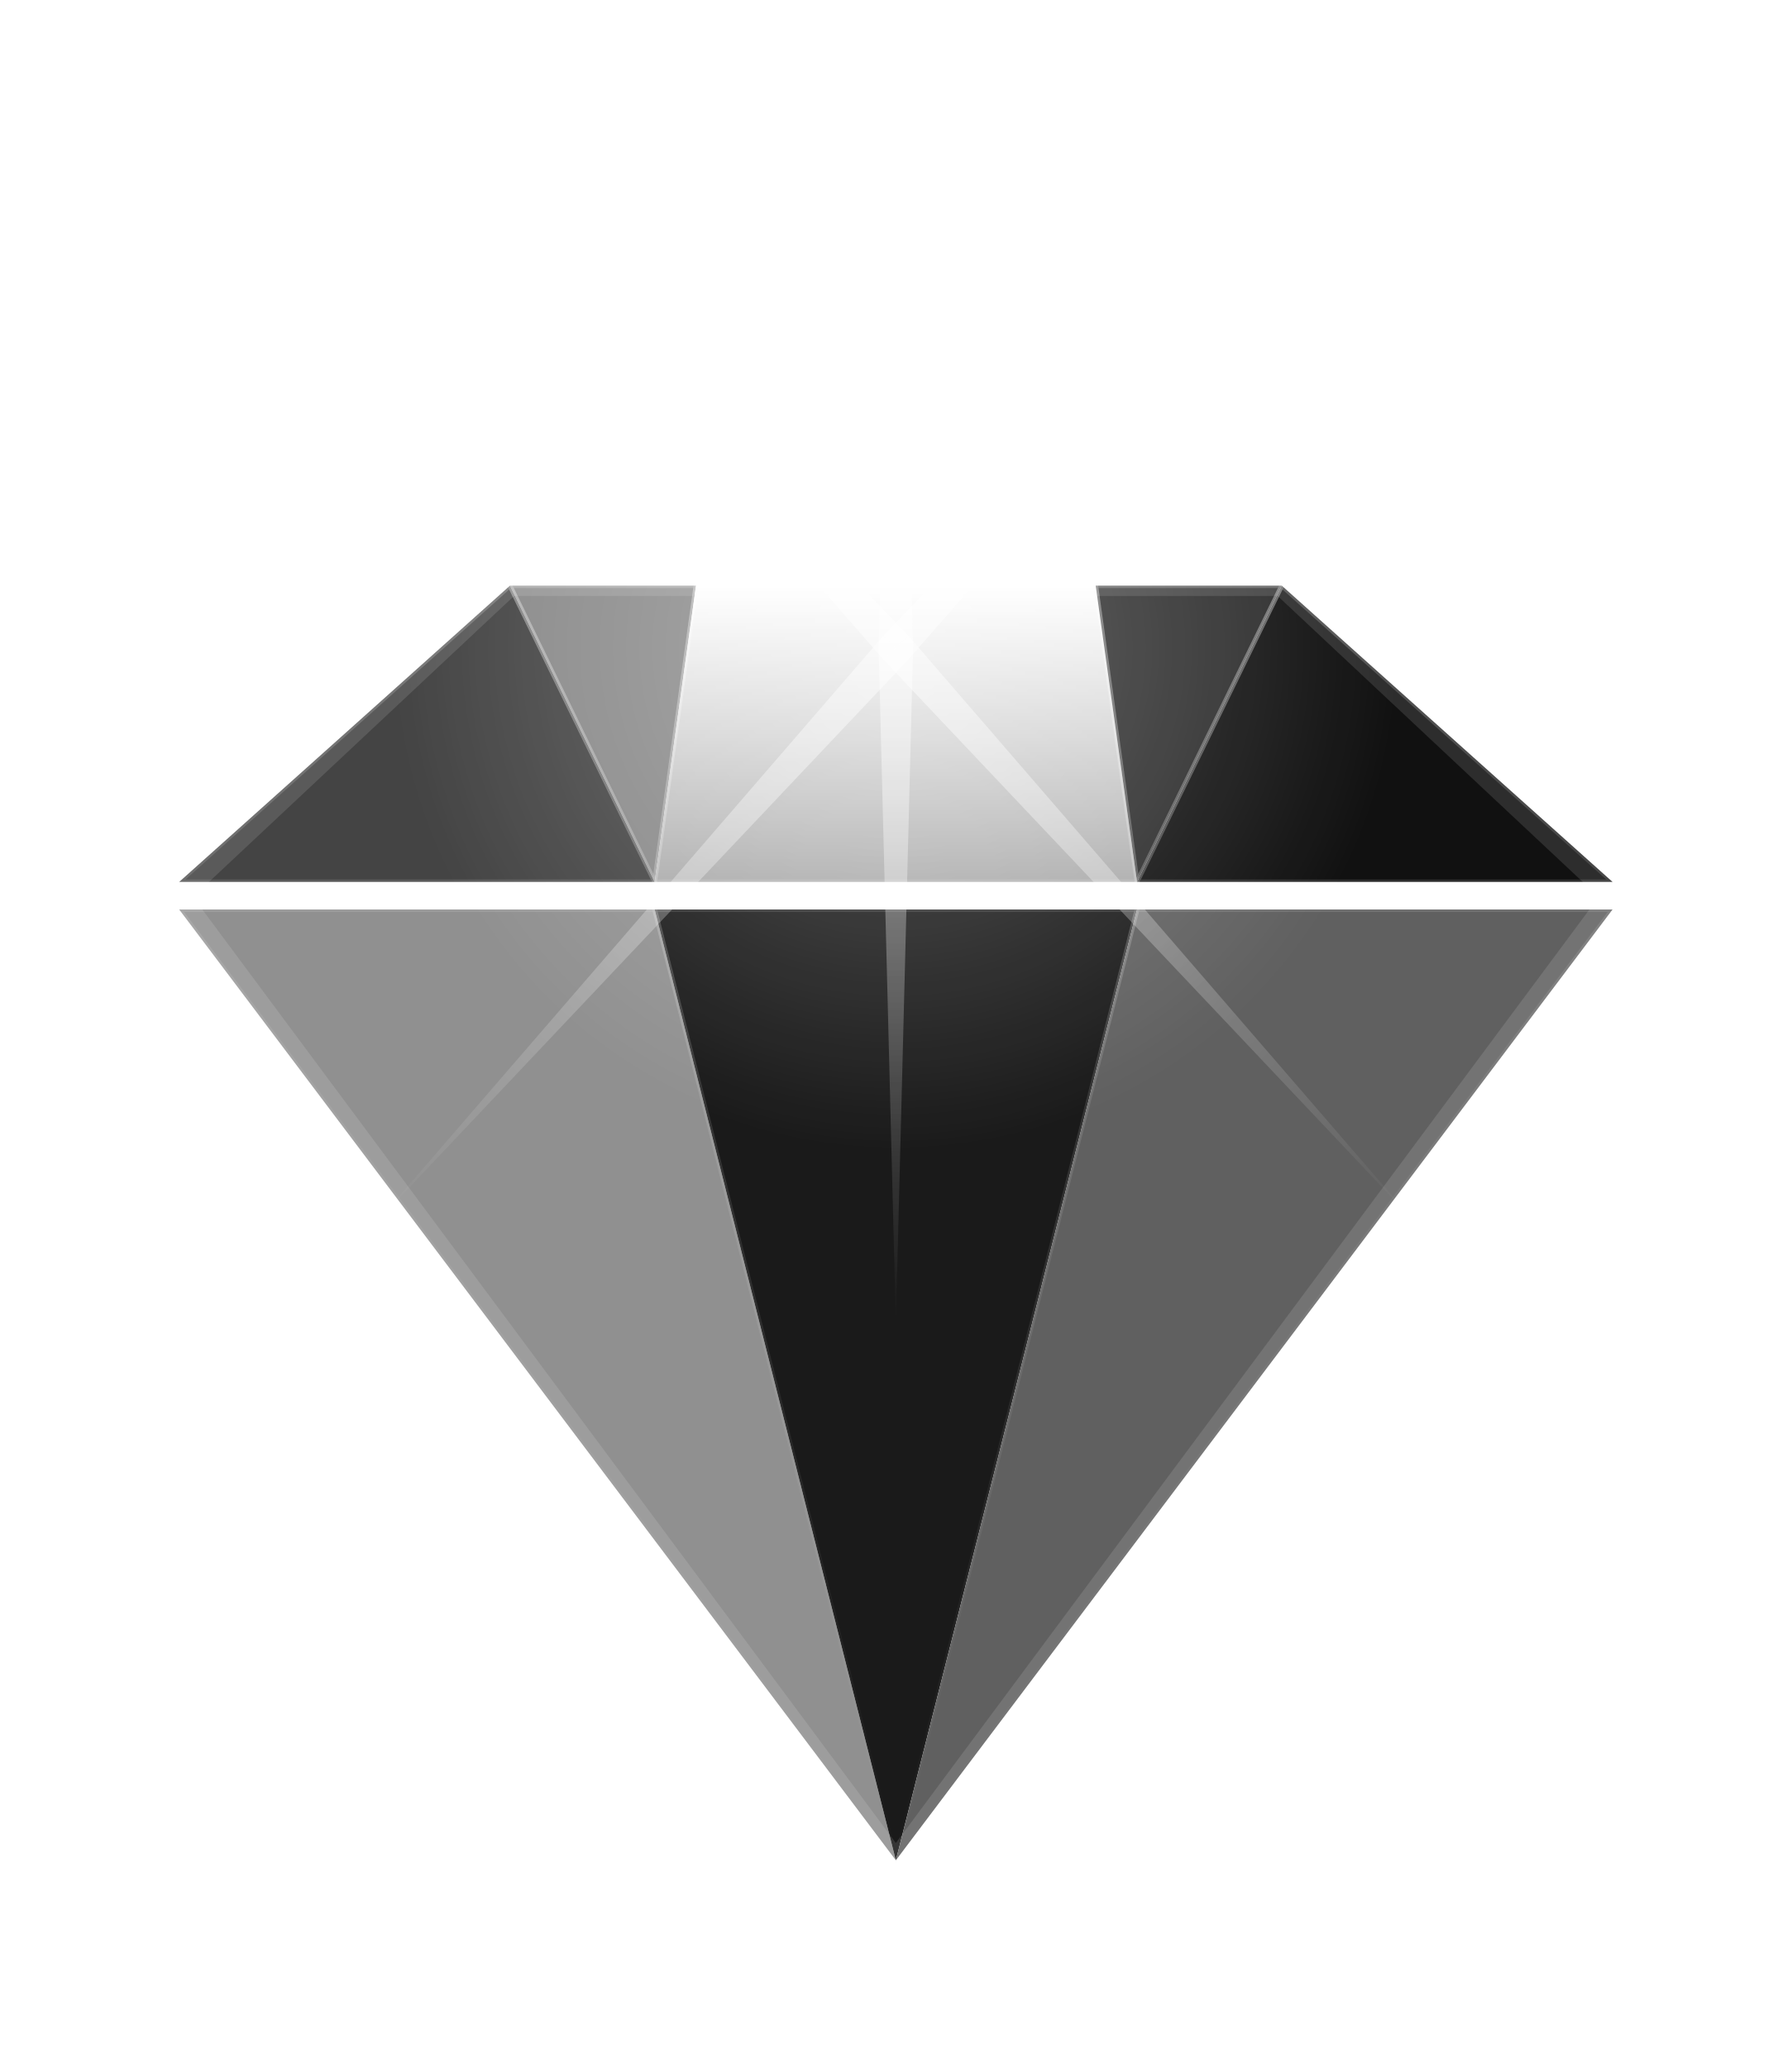
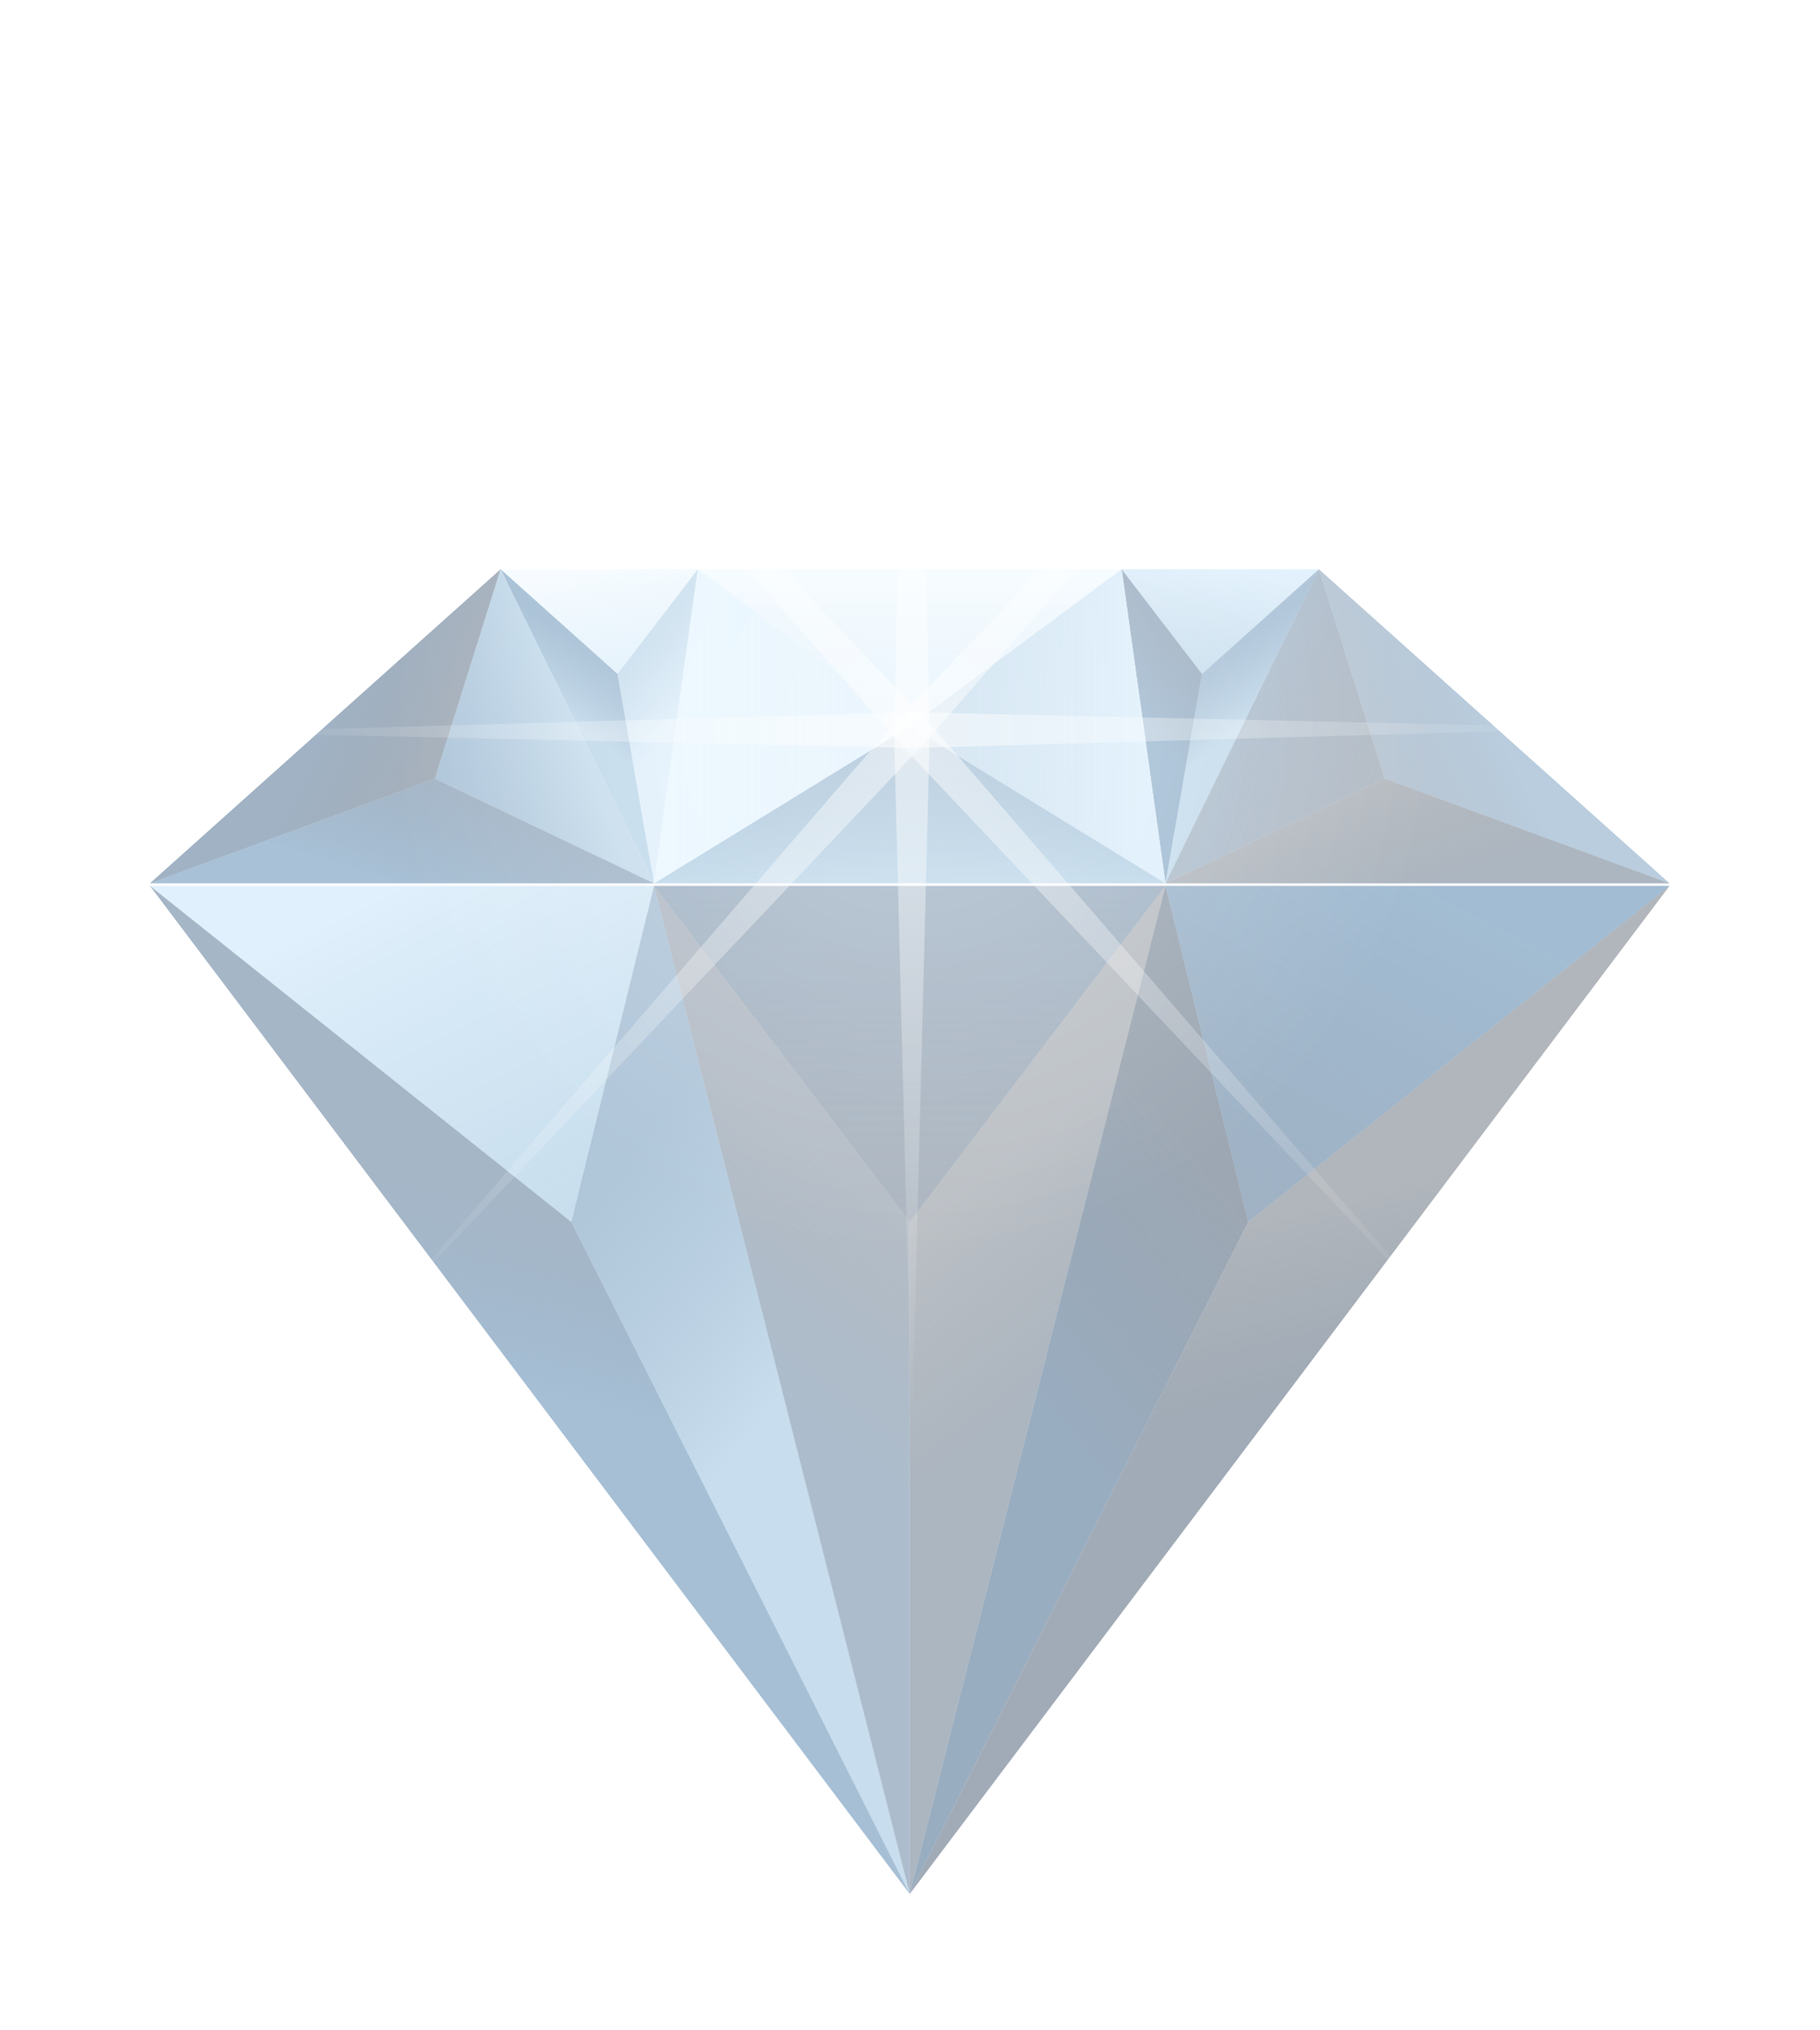
- <svg xmlns="http://www.w3.org/2000/svg" viewBox="0 0 260 300" width="260" height="300">
+ <svg xmlns="http://www.w3.org/2000/svg" width="100%" height="100%" viewBox="0 0 260 290" version="1.1" xml:space="preserve" style="fill-rule:evenodd;clip-rule:evenodd;stroke-linejoin:round;stroke-miterlimit:2;">
+   <g transform="matrix(0.764794,0,0,0.764794,30.57652,30.47016)">
+     <g transform="matrix(1.365151,0,0,1.365151,-47.46966,-54.50711)">
+       <g transform="matrix(0.406488,0,0,0.406488,-78.12284,-30.62477)">
+         <path d="M256.153,400.073L425.899,400.073L398.027,513.238L256.153,400.073Z" style="fill:url(#_Linear1);" />
+       </g>
+       <g transform="matrix(0.406488,0,0,0.406488,-78.12284,-30.62477)">
+         <path d="M425.899,400.073L512.003,739.567L398.027,513.238L425.899,400.073Z" style="fill:url(#_Linear2);" />
+       </g>
+       <g transform="matrix(0.406488,0,0,0.406488,-78.12284,-30.62477)">
+         <path d="M512.003,739.567L256.153,400.073L398.027,513.238L512.003,739.567Z" style="fill:url(#_Linear3);" />
+       </g>
+       <g transform="matrix(0.406488,0,0,0.406488,-78.12284,-30.62477)">
+         <path d="M425.899,400.073L598.107,400.073L512.003,513.238L425.899,400.073Z" style="fill:url(#_Linear4);" />
+       </g>
+       <g transform="matrix(0.406488,0,0,0.406488,-78.12284,-30.62477)">
+         <path d="M598.107,400.073L512.003,739.567L512.003,513.238L598.107,400.073Z" style="fill:url(#_Linear5);" />
+       </g>
+       <g transform="matrix(0.406488,0,0,0.406488,-78.12284,-30.62477)">
+         <path d="M512.003,739.567L425.899,400.073L512.003,513.238L512.003,739.567Z" style="fill:url(#_Linear6);" />
+       </g>
+       <g transform="matrix(0.406488,0,0,0.406488,-78.12284,-30.62477)">
+         <path d="M598.107,400.073L767.853,400.073L625.979,513.238L598.107,400.073Z" style="fill:url(#_Linear7);" />
+       </g>
+       <g transform="matrix(0.406488,0,0,0.406488,-78.12284,-30.62477)">
+         <path d="M767.853,400.073L512.003,739.567L625.979,513.238L767.853,400.073Z" style="fill:url(#_Linear8);" />
+       </g>
+       <g transform="matrix(0.406488,0,0,0.406488,-78.12284,-30.62477)">
+         <path d="M512.003,739.567L598.107,400.073L625.979,513.238L512.003,739.567Z" style="fill:url(#_Linear9);" />
+       </g>
+       <g transform="matrix(0.406488,0,0,0.406488,-78.12284,-26.96638)">
+         <path d="M374.237,284.449L440.66,284.449L413.599,319.702L374.237,284.449Z" style="fill:url(#_Linear10);" />
+       </g>
+       <g transform="matrix(0.406488,0,0,0.406488,-78.12284,-26.96638)">
+         <path d="M440.66,284.449L425.899,390.233L413.599,319.702L440.66,284.449Z" style="fill:url(#_Linear11);" />
+       </g>
+       <g transform="matrix(0.406488,0,0,0.406488,-78.12284,-26.96638)">
+         <path d="M425.899,390.233L374.237,284.449L413.599,319.702L425.899,390.233Z" style="fill:url(#_Linear12);" />
+       </g>
+       <g transform="matrix(0.406488,0,0,0.406488,-78.12284,-26.96638)">
+         <path d="M374.237,284.449L425.899,390.233L352.096,354.98L374.237,284.449Z" style="fill:url(#_Linear13);" />
+       </g>
+       <g transform="matrix(0.406488,0,0,0.406488,-78.12284,-26.96638)">
+         <path d="M425.899,390.233L256.153,390.233L352.096,354.98L425.899,390.233Z" style="fill:url(#_Linear14);" />
+       </g>
+       <g transform="matrix(0.406488,0,0,0.406488,-78.12284,-26.96638)">
+         <path d="M256.153,390.233L374.237,284.449L352.096,354.98L256.153,390.233Z" style="fill:url(#_Linear15);" />
+       </g>
+       <g transform="matrix(0.406488,0,0,0.406488,-78.12284,-26.96638)">
+         <path d="M583.346,284.449L649.769,284.449L610.407,319.702L583.346,284.449Z" style="fill:url(#_Linear16);" />
+       </g>
+       <g transform="matrix(0.406488,0,0,0.406488,-78.12284,-26.96638)">
+         <path d="M649.769,284.449L598.107,390.233L610.407,319.702L649.769,284.449Z" style="fill:url(#_Linear17);" />
+       </g>
+       <g transform="matrix(0.406488,0,0,0.406488,-78.12284,-26.96638)">
+         <path d="M598.107,390.233L583.346,284.449L610.407,319.702L598.107,390.233Z" style="fill:url(#_Linear18);" />
+       </g>
+       <g transform="matrix(0.406488,0,0,0.406488,-78.12284,-26.96638)">
+         <path d="M649.769,284.449L767.853,390.233L671.909,354.98L649.769,284.449Z" style="fill:url(#_Linear19);" />
+       </g>
+       <g transform="matrix(0.406488,0,0,0.406488,-78.12284,-26.96638)">
+         <path d="M767.853,390.233L598.107,390.233L671.909,354.98L767.853,390.233Z" style="fill:url(#_Linear20);" />
+       </g>
+       <g transform="matrix(0.406488,0,0,0.406488,-78.12284,-26.96638)">
+         <path d="M598.107,390.233L649.769,284.449L671.909,354.98L598.107,390.233Z" style="fill:url(#_Linear21);" />
+       </g>
+       <g transform="matrix(0.406488,0,0,0.406488,-78.12284,-26.96638)">
+         <path d="M440.66,284.449L583.346,284.449L512.003,337.341L440.66,284.449Z" style="fill:url(#_Linear22);" />
+       </g>
+       <g transform="matrix(0.406488,0,0,0.406488,-78.12284,-26.96638)">
+         <path d="M583.346,284.449L598.107,390.233L512.003,337.341L583.346,284.449Z" style="fill:url(#_Linear23);" />
+       </g>
+       <g transform="matrix(0.406488,0,0,0.406488,-78.12284,-26.96638)">
+         <path d="M598.107,390.233L425.899,390.233L512.003,337.341L598.107,390.233Z" style="fill:url(#_Linear24);" />
+       </g>
+       <g transform="matrix(0.406488,0,0,0.406488,-78.12284,-26.96638)">
+         <path d="M425.899,390.233L440.66,284.449L512.003,337.341L425.899,390.233Z" style="fill:url(#_Linear25);" />
+       </g>
+     </g>
+     <g transform="matrix(1,0,0,1,0.406488,30.08008)">
+       <g transform="matrix(0.406488,0,0,0.406488,77.15662,-19.86869)">
+         <g transform="matrix(3.293919,0,0,3.293919,-298.2095,-97.09132)">
+           <path d="M127.5,94L132.5,94L130,-4L127.5,94Z" style="fill:url(#_Linear26);fill-rule:nonzero;" />
+         </g>
+         <g transform="matrix(3.293919,0,0,3.293919,-298.2095,-97.09132)">
+           <path d="M127.5,94L132.5,94L130,192L127.5,94Z" style="fill:url(#_Linear27);fill-rule:nonzero;" />
+         </g>
+         <g transform="matrix(3.293919,0,0,3.293919,-298.2095,-97.09132)">
+           <path d="M128.16,95.68L131.84,92.32L55,12L128.16,95.68Z" style="fill:url(#_Linear28);fill-rule:nonzero;" />
+         </g>
+         <g transform="matrix(3.293919,0,0,3.293919,-298.2095,-97.09132)">
+           <path d="M128.16,92.32L131.84,95.68L205,12L128.16,92.32Z" style="fill:url(#_Linear29);fill-rule:nonzero;" />
+         </g>
+         <g transform="matrix(3.293919,0,0,3.293919,-298.2095,-97.09132)">
+           <path d="M128.14,92.32L131.86,95.68L55,177L128.14,92.32Z" style="fill:url(#_Linear30);fill-rule:nonzero;" />
+         </g>
+         <g transform="matrix(3.293919,0,0,3.293919,-298.2095,-97.09132)">
+           <path d="M128.14,95.68L131.86,92.32L205,177L128.14,95.68Z" style="fill:url(#_Linear31);fill-rule:nonzero;" />
+         </g>
+         <g transform="matrix(3.293919,0,0,3.293919,-298.2095,-97.09132)">
+           <circle cx="130" cy="94" r="73" style="fill:url(#_Radial32);" />
+         </g>
+       </g>
+       <g transform="matrix(1,0,0,1,-121.9463,0)">
+         <g transform="matrix(0.004049,1.338931,-1.338931,0.004049,376.9541,-107.9187)">
+           <path d="M127.5,94L132.5,94L130,-4L127.5,94Z" style="fill:url(#_Linear33);fill-rule:nonzero;" />
+         </g>
+         <g transform="matrix(0.004049,1.338931,-1.338931,0.004049,376.9541,-107.9187)">
+           <path d="M127.5,94L132.5,94L130,192L127.5,94Z" style="fill:url(#_Linear34);fill-rule:nonzero;" />
+         </g>
+       </g>
+     </g>
+   </g>
  <defs>
-     <linearGradient id="g-tabla" x1="0" y1="0" x2="0" y2="1">
-       <stop offset="0%" stop-color="#FFFFFF" stop-opacity="1.0" />
-       <stop offset="100%" stop-color="#AAAAAA" stop-opacity="1.0" />
-     </linearGradient>
-     <linearGradient id="sp-up" x1="130" y1="94" x2="130" y2="-4" gradientUnits="userSpaceOnUse">
-       <stop offset="0%" stop-color="#FFFFFF" stop-opacity="0.5" />
-       <stop offset="100%" stop-color="#FFFFFF" stop-opacity="0.0" />
-     </linearGradient>
-     <linearGradient id="sp-down" x1="130" y1="94" x2="130" y2="192" gradientUnits="userSpaceOnUse">
-       <stop offset="0%" stop-color="#FFFFFF" stop-opacity="0.5" />
-       <stop offset="100%" stop-color="#FFFFFF" stop-opacity="0.0" />
-     </linearGradient>
-     <linearGradient id="sp-diag-ul" x1="130" y1="94" x2="55" y2="12" gradientUnits="userSpaceOnUse">
-       <stop offset="0%" stop-color="#FFFFFF" stop-opacity="0.5" />
-       <stop offset="100%" stop-color="#FFFFFF" stop-opacity="0.0" />
-     </linearGradient>
-     <linearGradient id="sp-diag-ur" x1="130" y1="94" x2="205" y2="12" gradientUnits="userSpaceOnUse">
-       <stop offset="0%" stop-color="#FFFFFF" stop-opacity="0.5" />
-       <stop offset="100%" stop-color="#FFFFFF" stop-opacity="0.0" />
-     </linearGradient>
-     <linearGradient id="sp-diag-dl" x1="130" y1="94" x2="55" y2="177" gradientUnits="userSpaceOnUse">
-       <stop offset="0%" stop-color="#FFFFFF" stop-opacity="0.5" />
-       <stop offset="100%" stop-color="#FFFFFF" stop-opacity="0.0" />
-     </linearGradient>
-     <linearGradient id="sp-diag-dr" x1="130" y1="94" x2="205" y2="177" gradientUnits="userSpaceOnUse">
-       <stop offset="0%" stop-color="#FFFFFF" stop-opacity="0.5" />
-       <stop offset="100%" stop-color="#FFFFFF" stop-opacity="0.0" />
-     </linearGradient>
-     <linearGradient id="border-grad" x1="0" y1="85" x2="0" y2="270" gradientUnits="userSpaceOnUse">
-       <stop offset="0%" stop-color="#FFFFFF" stop-opacity="0.2" />
-       <stop offset="40%" stop-color="#FFFFFF" stop-opacity="0.06" />
-       <stop offset="100%" stop-color="#FFFFFF" stop-opacity="0.0" />
-     </linearGradient>
-     <radialGradient id="rg-center" cx="130" cy="94" r="73" gradientUnits="userSpaceOnUse">
-       <stop offset="0%" stop-color="#FFFFFF" stop-opacity="0.3" />
-       <stop offset="100%" stop-color="#FFFFFF" stop-opacity="0.0" />
+     <linearGradient id="_Linear1" x1="0" y1="0" x2="1" y2="0" gradientUnits="userSpaceOnUse" gradientTransform="matrix(57.00052,113.1646,-113.1646,57.00052,341.026,400.0732)">
+       <stop offset="0" style="stop-color:rgb(220,238,251);stop-opacity:0.9" />
+       <stop offset="1" style="stop-color:rgb(184,212,232);stop-opacity:0.78" />
+     </linearGradient>
+     <linearGradient id="_Linear2" x1="0" y1="0" x2="1" y2="0" gradientUnits="userSpaceOnUse" gradientTransform="matrix(-70.92468,-56.5823,56.5823,-70.92468,468.9513,569.8201)">
+       <stop offset="0" style="stop-color:rgb(184,212,232);stop-opacity:0.78" />
+       <stop offset="1" style="stop-color:rgb(127,163,194);stop-opacity:0.62" />
+     </linearGradient>
+     <linearGradient id="_Linear3" x1="0" y1="0" x2="1" y2="0" gradientUnits="userSpaceOnUse" gradientTransform="matrix(13.94877,-56.5823,56.5823,13.94877,384.0778,569.8201)">
+       <stop offset="0" style="stop-color:rgb(127,163,194);stop-opacity:0.7" />
+       <stop offset="1" style="stop-color:rgb(91,122,153);stop-opacity:0.55" />
+     </linearGradient>
+     <linearGradient id="_Linear4" x1="0" y1="0" x2="1" y2="0" gradientUnits="userSpaceOnUse" gradientTransform="matrix(0,113.1646,-113.1646,0,512.003,400.0732)">
+       <stop offset="0" style="stop-color:rgb(91,122,153);stop-opacity:0.55" />
+       <stop offset="1" style="stop-color:rgb(58,80,104);stop-opacity:0.42" />
+     </linearGradient>
+     <linearGradient id="_Linear5" x1="0" y1="0" x2="1" y2="0" gradientUnits="userSpaceOnUse" gradientTransform="matrix(-43.05175,-56.5823,56.5823,-43.05175,555.0548,569.8201)">
+       <stop offset="0" style="stop-color:rgb(58,80,104);stop-opacity:0.42" />
+       <stop offset="1" style="stop-color:rgb(31,46,64);stop-opacity:0.3" />
+     </linearGradient>
+     <linearGradient id="_Linear6" x1="0" y1="0" x2="1" y2="0" gradientUnits="userSpaceOnUse" gradientTransform="matrix(43.05175,-56.5823,56.5823,43.05175,468.9513,569.8201)">
+       <stop offset="0" style="stop-color:rgb(91,122,153);stop-opacity:0.5" />
+       <stop offset="1" style="stop-color:rgb(58,80,104);stop-opacity:0.38" />
+     </linearGradient>
+     <linearGradient id="_Linear7" x1="0" y1="0" x2="1" y2="0" gradientUnits="userSpaceOnUse" gradientTransform="matrix(-57.00052,113.1646,-113.1646,-57.00052,682.98,400.0732)">
+       <stop offset="0" style="stop-color:rgb(127,163,194);stop-opacity:0.72" />
+       <stop offset="1" style="stop-color:rgb(91,122,153);stop-opacity:0.58" />
+     </linearGradient>
+     <linearGradient id="_Linear8" x1="0" y1="0" x2="1" y2="0" gradientUnits="userSpaceOnUse" gradientTransform="matrix(-13.94877,-56.5823,56.5823,-13.94877,639.9282,569.8201)">
+       <stop offset="0" style="stop-color:rgb(58,80,104);stop-opacity:0.48" />
+       <stop offset="1" style="stop-color:rgb(31,46,64);stop-opacity:0.35" />
+     </linearGradient>
+     <linearGradient id="_Linear9" x1="0" y1="0" x2="1" y2="0" gradientUnits="userSpaceOnUse" gradientTransform="matrix(70.92468,-56.5823,56.5823,70.92468,555.0548,569.8201)">
+       <stop offset="0" style="stop-color:rgb(91,122,153);stop-opacity:0.62" />
+       <stop offset="1" style="stop-color:rgb(58,80,104);stop-opacity:0.5" />
+     </linearGradient>
+     <linearGradient id="_Linear10" x1="0" y1="0" x2="1" y2="0" gradientUnits="userSpaceOnUse" gradientTransform="matrix(6.15025,35.25323,-35.25323,6.15025,407.4488,284.4485)">
+       <stop offset="0" style="stop-color:rgb(245,251,255);stop-opacity:0.95" />
+       <stop offset="1" style="stop-color:rgb(220,238,251);stop-opacity:0.82" />
+     </linearGradient>
+     <linearGradient id="_Linear11" x1="0" y1="0" x2="1" y2="0" gradientUnits="userSpaceOnUse" gradientTransform="matrix(-19.6808,-17.63892,17.63892,-19.6808,433.2798,337.3406)">
+       <stop offset="0" style="stop-color:rgb(220,238,251);stop-opacity:0.88" />
+       <stop offset="1" style="stop-color:rgb(184,212,232);stop-opacity:0.75" />
+     </linearGradient>
+     <linearGradient id="_Linear12" x1="0" y1="0" x2="1" y2="0" gradientUnits="userSpaceOnUse" gradientTransform="matrix(13.53055,-17.63892,17.63892,13.53055,400.0684,337.3406)">
+       <stop offset="0" style="stop-color:rgb(184,212,232);stop-opacity:0.85" />
+       <stop offset="1" style="stop-color:rgb(127,163,194);stop-opacity:0.7" />
+     </linearGradient>
+     <linearGradient id="_Linear13" x1="0" y1="0" x2="1" y2="0" gradientUnits="userSpaceOnUse" gradientTransform="matrix(-47.97195,17.63892,-17.63892,-47.97195,400.0684,337.3406)">
+       <stop offset="0" style="stop-color:rgb(184,212,232);stop-opacity:0.78" />
+       <stop offset="1" style="stop-color:rgb(127,163,194);stop-opacity:0.62" />
+     </linearGradient>
+     <linearGradient id="_Linear14" x1="0" y1="0" x2="1" y2="0" gradientUnits="userSpaceOnUse" gradientTransform="matrix(11.07045,-35.25323,35.25323,11.07045,341.026,390.2328)">
+       <stop offset="0" style="stop-color:rgb(127,163,194);stop-opacity:0.68" />
+       <stop offset="1" style="stop-color:rgb(91,122,153);stop-opacity:0.55" />
+     </linearGradient>
+     <linearGradient id="_Linear15" x1="0" y1="0" x2="1" y2="0" gradientUnits="userSpaceOnUse" gradientTransform="matrix(36.9015,17.63892,-17.63892,36.9015,315.195,337.3406)">
+       <stop offset="0" style="stop-color:rgb(91,122,153);stop-opacity:0.58" />
+       <stop offset="1" style="stop-color:rgb(58,80,104);stop-opacity:0.45" />
+     </linearGradient>
+     <linearGradient id="_Linear16" x1="0" y1="0" x2="1" y2="0" gradientUnits="userSpaceOnUse" gradientTransform="matrix(-6.15025,35.25323,-35.25323,-6.15025,616.5572,284.4485)">
+       <stop offset="0" style="stop-color:rgb(220,238,251);stop-opacity:0.88" />
+       <stop offset="1" style="stop-color:rgb(184,212,232);stop-opacity:0.75" />
+     </linearGradient>
+     <linearGradient id="_Linear17" x1="0" y1="0" x2="1" y2="0" gradientUnits="userSpaceOnUse" gradientTransform="matrix(-13.53055,-17.63892,17.63892,-13.53055,623.9375,337.3406)">
+       <stop offset="0" style="stop-color:rgb(184,212,232);stop-opacity:0.8" />
+       <stop offset="1" style="stop-color:rgb(127,163,194);stop-opacity:0.65" />
+     </linearGradient>
+     <linearGradient id="_Linear18" x1="0" y1="0" x2="1" y2="0" gradientUnits="userSpaceOnUse" gradientTransform="matrix(19.6808,-17.63892,17.63892,19.6808,590.7262,337.3406)">
+       <stop offset="0" style="stop-color:rgb(127,163,194);stop-opacity:0.72" />
+       <stop offset="1" style="stop-color:rgb(91,122,153);stop-opacity:0.58" />
+     </linearGradient>
+     <linearGradient id="_Linear19" x1="0" y1="0" x2="1" y2="0" gradientUnits="userSpaceOnUse" gradientTransform="matrix(-36.9015,17.63892,-17.63892,-36.9015,708.811,337.3406)">
+       <stop offset="0" style="stop-color:rgb(127,163,194);stop-opacity:0.55" />
+       <stop offset="1" style="stop-color:rgb(91,122,153);stop-opacity:0.42" />
+     </linearGradient>
+     <linearGradient id="_Linear20" x1="0" y1="0" x2="1" y2="0" gradientUnits="userSpaceOnUse" gradientTransform="matrix(-11.07045,-35.25323,35.25323,-11.07045,682.98,390.2328)">
+       <stop offset="0" style="stop-color:rgb(58,80,104);stop-opacity:0.42" />
+       <stop offset="1" style="stop-color:rgb(31,46,64);stop-opacity:0.32" />
+     </linearGradient>
+     <linearGradient id="_Linear21" x1="0" y1="0" x2="1" y2="0" gradientUnits="userSpaceOnUse" gradientTransform="matrix(47.97195,17.63892,-17.63892,47.97195,623.9375,337.3406)">
+       <stop offset="0" style="stop-color:rgb(91,122,153);stop-opacity:0.48" />
+       <stop offset="1" style="stop-color:rgb(58,80,104);stop-opacity:0.38" />
+     </linearGradient>
+     <linearGradient id="_Linear22" x1="0" y1="0" x2="1" y2="0" gradientUnits="userSpaceOnUse" gradientTransform="matrix(0,52.89215,-52.89215,0,512.003,284.4485)">
+       <stop offset="0" style="stop-color:rgb(245,251,255);stop-opacity:0.98" />
+       <stop offset="1" style="stop-color:rgb(220,238,251);stop-opacity:0.85" />
+     </linearGradient>
+     <linearGradient id="_Linear23" x1="0" y1="0" x2="1" y2="0" gradientUnits="userSpaceOnUse" gradientTransform="matrix(-78.7232,0,-0,-78.7232,590.7262,337.3406)">
+       <stop offset="0" style="stop-color:rgb(220,238,251);stop-opacity:0.92" />
+       <stop offset="1" style="stop-color:rgb(184,212,232);stop-opacity:0.8" />
+     </linearGradient>
+     <linearGradient id="_Linear24" x1="0" y1="0" x2="1" y2="0" gradientUnits="userSpaceOnUse" gradientTransform="matrix(0,-52.89215,52.89215,0,512.003,390.2328)">
+       <stop offset="0" style="stop-color:rgb(184,212,232);stop-opacity:0.88" />
+       <stop offset="1" style="stop-color:rgb(127,163,194);stop-opacity:0.72" />
+     </linearGradient>
+     <linearGradient id="_Linear25" x1="0" y1="0" x2="1" y2="0" gradientUnits="userSpaceOnUse" gradientTransform="matrix(78.7232,0,0,78.7232,433.2798,337.3406)">
+       <stop offset="0" style="stop-color:rgb(232,246,255);stop-opacity:0.93" />
+       <stop offset="1" style="stop-color:rgb(220,238,251);stop-opacity:0.82" />
+     </linearGradient>
+     <linearGradient id="_Linear26" x1="0" y1="0" x2="1" y2="0" gradientUnits="userSpaceOnUse" gradientTransform="matrix(0,-98,98,0,130,94)">
+       <stop offset="0" style="stop-color:white;stop-opacity:0.5" />
+       <stop offset="1" style="stop-color:white;stop-opacity:0" />
+     </linearGradient>
+     <linearGradient id="_Linear27" x1="0" y1="0" x2="1" y2="0" gradientUnits="userSpaceOnUse" gradientTransform="matrix(0,98,-98,0,130,94)">
+       <stop offset="0" style="stop-color:white;stop-opacity:0.5" />
+       <stop offset="1" style="stop-color:white;stop-opacity:0" />
+     </linearGradient>
+     <linearGradient id="_Linear28" x1="0" y1="0" x2="1" y2="0" gradientUnits="userSpaceOnUse" gradientTransform="matrix(-75,-82,82,-75,130,94)">
+       <stop offset="0" style="stop-color:white;stop-opacity:0.5" />
+       <stop offset="1" style="stop-color:white;stop-opacity:0" />
+     </linearGradient>
+     <linearGradient id="_Linear29" x1="0" y1="0" x2="1" y2="0" gradientUnits="userSpaceOnUse" gradientTransform="matrix(75,-82,82,75,130,94)">
+       <stop offset="0" style="stop-color:white;stop-opacity:0.5" />
+       <stop offset="1" style="stop-color:white;stop-opacity:0" />
+     </linearGradient>
+     <linearGradient id="_Linear30" x1="0" y1="0" x2="1" y2="0" gradientUnits="userSpaceOnUse" gradientTransform="matrix(-75,83,-83,-75,130,94)">
+       <stop offset="0" style="stop-color:white;stop-opacity:0.5" />
+       <stop offset="1" style="stop-color:white;stop-opacity:0" />
+     </linearGradient>
+     <linearGradient id="_Linear31" x1="0" y1="0" x2="1" y2="0" gradientUnits="userSpaceOnUse" gradientTransform="matrix(75,83,-83,75,130,94)">
+       <stop offset="0" style="stop-color:white;stop-opacity:0.5" />
+       <stop offset="1" style="stop-color:white;stop-opacity:0" />
+     </linearGradient>
+     <radialGradient id="_Radial32" cx="0" cy="0" r="1" gradientUnits="userSpaceOnUse" gradientTransform="matrix(73,0,0,73,130,94)">
+       <stop offset="0" style="stop-color:white;stop-opacity:0.3" />
+       <stop offset="1" style="stop-color:white;stop-opacity:0" />
    </radialGradient>
+     <linearGradient id="_Linear33" x1="0" y1="0" x2="1" y2="0" gradientUnits="userSpaceOnUse" gradientTransform="matrix(0,-98,98,0,130,94)">
+       <stop offset="0" style="stop-color:white;stop-opacity:0.5" />
+       <stop offset="1" style="stop-color:white;stop-opacity:0" />
+     </linearGradient>
+     <linearGradient id="_Linear34" x1="0" y1="0" x2="1" y2="0" gradientUnits="userSpaceOnUse" gradientTransform="matrix(0,98,-98,0,130,94)">
+       <stop offset="0" style="stop-color:white;stop-opacity:0.5" />
+       <stop offset="1" style="stop-color:white;stop-opacity:0" />
+     </linearGradient>
  </defs>
-   <polygon points="74,85  101,85  95,128" fill="#888888" />
-   <polygon points="74,85  95,128  26,128" fill="#444444" />
-   <polygon points="101,85 159,85 165,128 95,128" fill="url(#g-tabla)" />
-   <polygon points="159,85 186,85 165,128" fill="#2A2A2A" />
-   <polygon points="186,85 234,128 165,128" fill="#111111" />
-   <polygon points="26,132  95,132  130,270" fill="#909090" />
-   <polygon points="95,132  165,132 130,270" fill="#1A1A1A" />
-   <polygon points="165,132 234,132 130,270" fill="#606060" />
-   <defs>
-     <linearGradient id="outer-grad" x1="0" y1="85" x2="0" y2="270" gradientUnits="userSpaceOnUse">
-       <stop offset="0%" stop-color="#FFFFFF" stop-opacity="0.12" />
-       <stop offset="100%" stop-color="#FFFFFF" stop-opacity="0.12" />
-     </linearGradient>
-   </defs>
-   <polygon points="74,85  186,85  234,130  130,270  26,130" fill="none" stroke="url(#outer-grad)" stroke-width="3" />
-   <polygon points="74,85  101,85  95,128" fill="none" stroke="url(#border-grad)" stroke-width="0.7" />
-   <polygon points="74,85  95,128  26,128" fill="none" stroke="url(#border-grad)" stroke-width="0.7" />
-   <polygon points="101,85 159,85 165,128 95,128" fill="none" stroke="url(#border-grad)" stroke-width="0.7" />
-   <polygon points="159,85 186,85 165,128" fill="none" stroke="url(#border-grad)" stroke-width="0.7" />
-   <polygon points="186,85 234,128 165,128" fill="none" stroke="url(#border-grad)" stroke-width="0.7" />
-   <polygon points="26,132  95,132  130,270" fill="none" stroke="url(#border-grad)" stroke-width="0.7" />
-   <polygon points="95,132  165,132 130,270" fill="none" stroke="url(#border-grad)" stroke-width="0.7" />
-   <polygon points="165,132 234,132 130,270" fill="none" stroke="url(#border-grad)" stroke-width="0.7" />
-   <polygon points="127.5,94  132.5,94  130,-4" fill="url(#sp-up)" />
-   <polygon points="127.5,94  132.5,94  130,192" fill="url(#sp-down)" />
-   <polygon points="128.16,95.68  131.84,92.32  55,12" fill="url(#sp-diag-ul)" />
-   <polygon points="128.16,92.32  131.84,95.68  205,12" fill="url(#sp-diag-ur)" />
-   <polygon points="128.14,92.32  131.86,95.68  55,177" fill="url(#sp-diag-dl)" />
-   <polygon points="128.14,95.68  131.86,92.32  205,177" fill="url(#sp-diag-dr)" />
-   <circle cx="130" cy="94" r="73" fill="url(#rg-center)" />
</svg>
